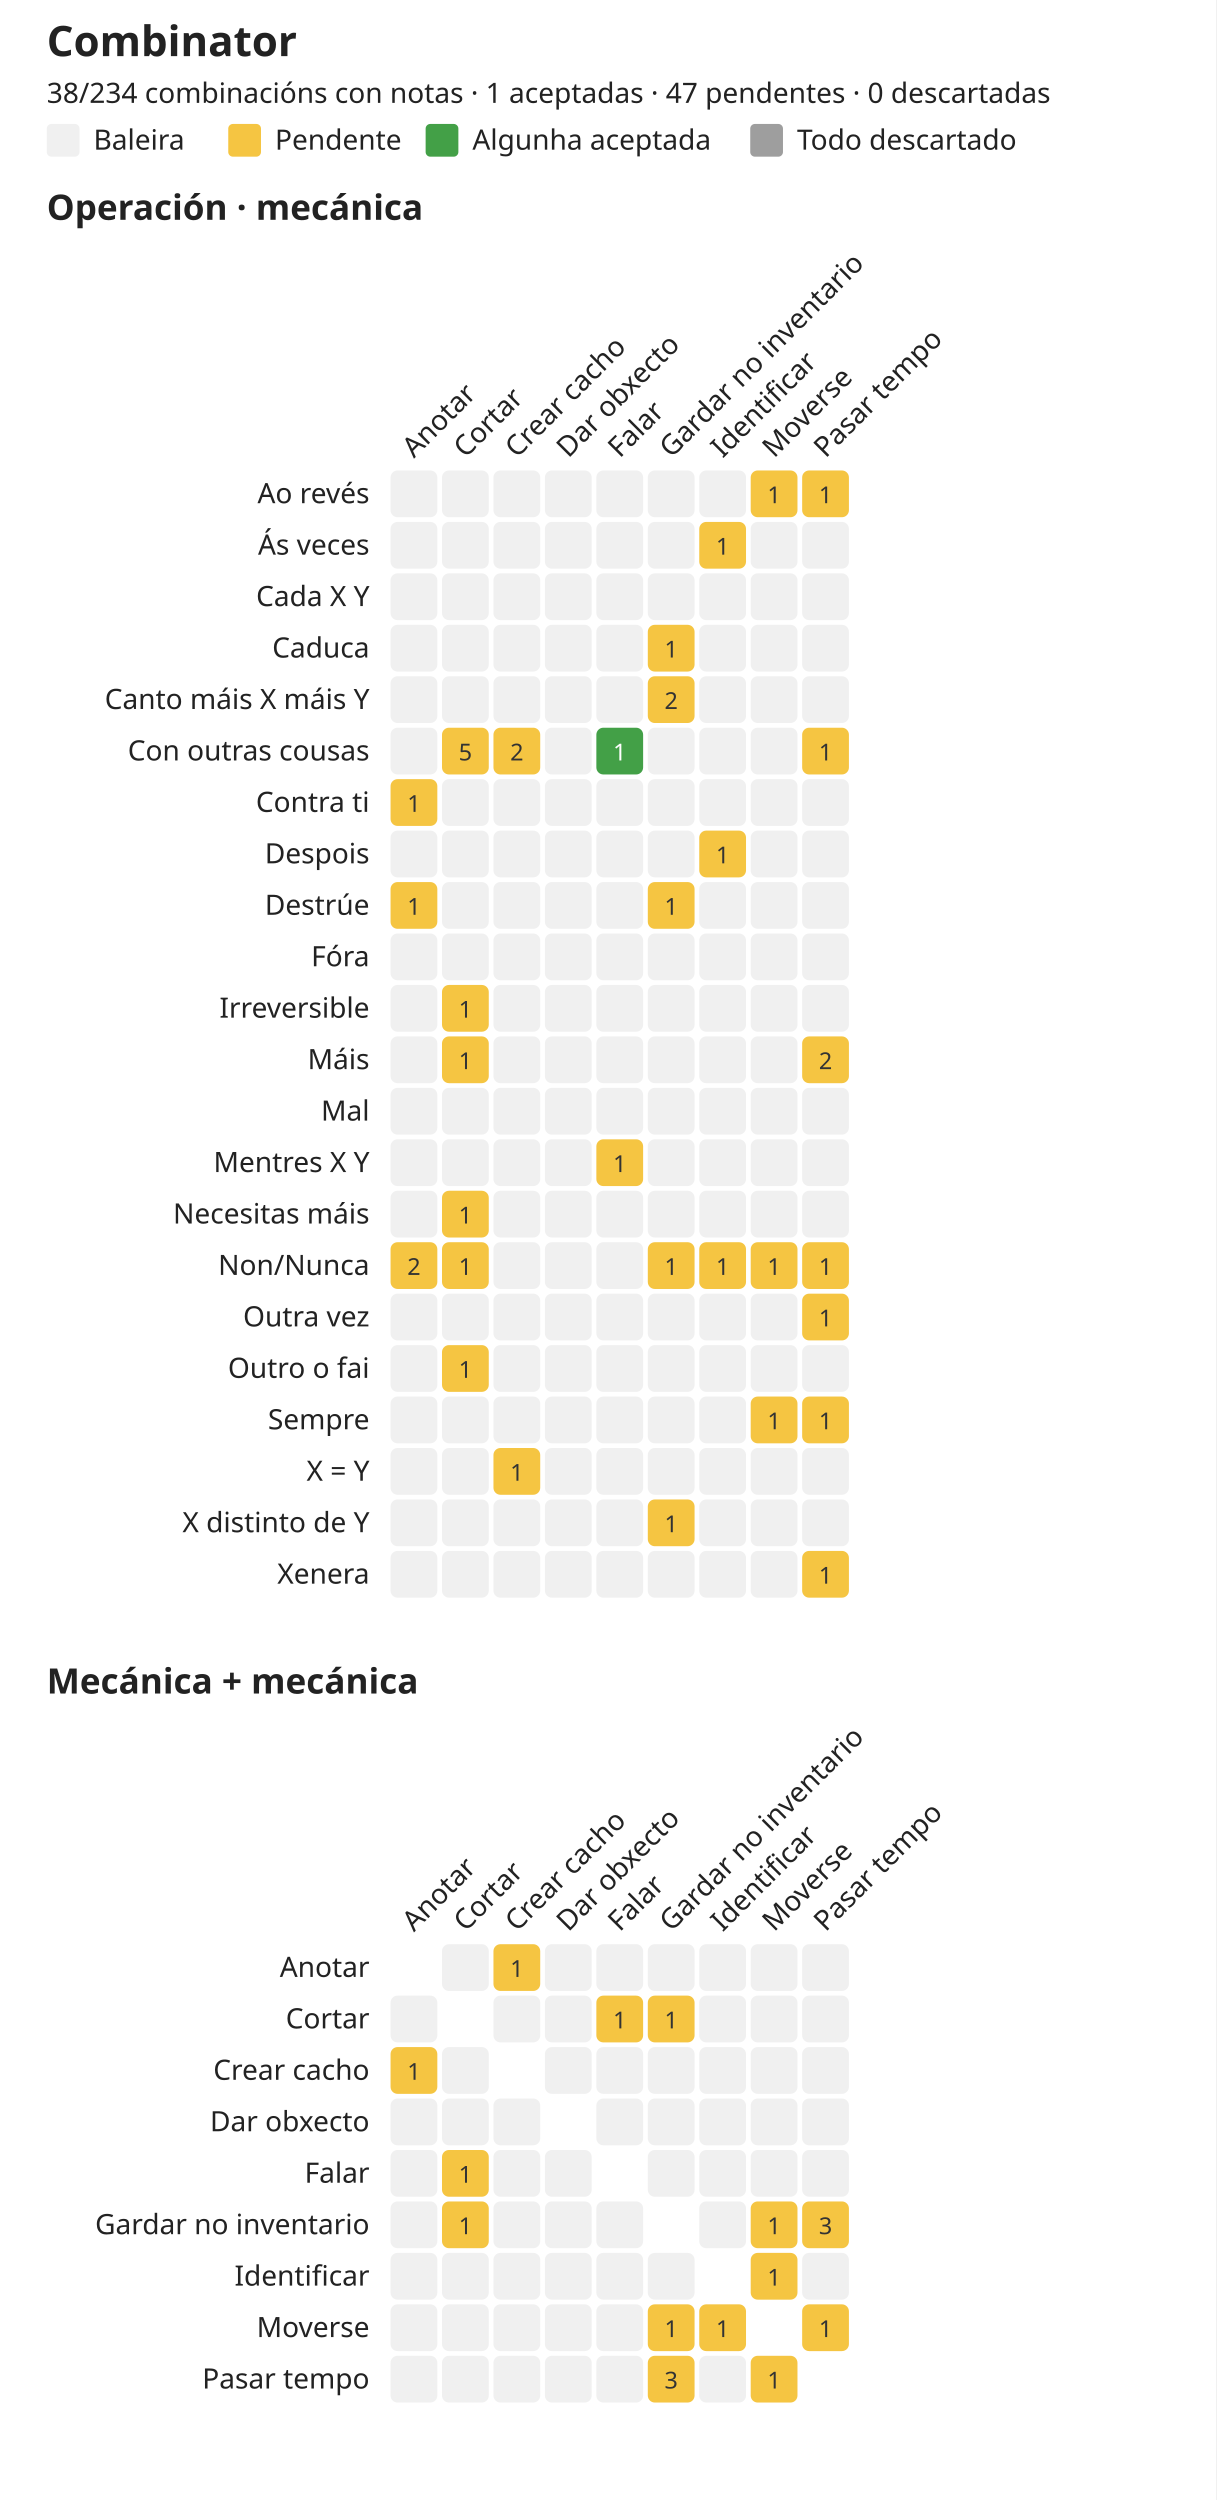
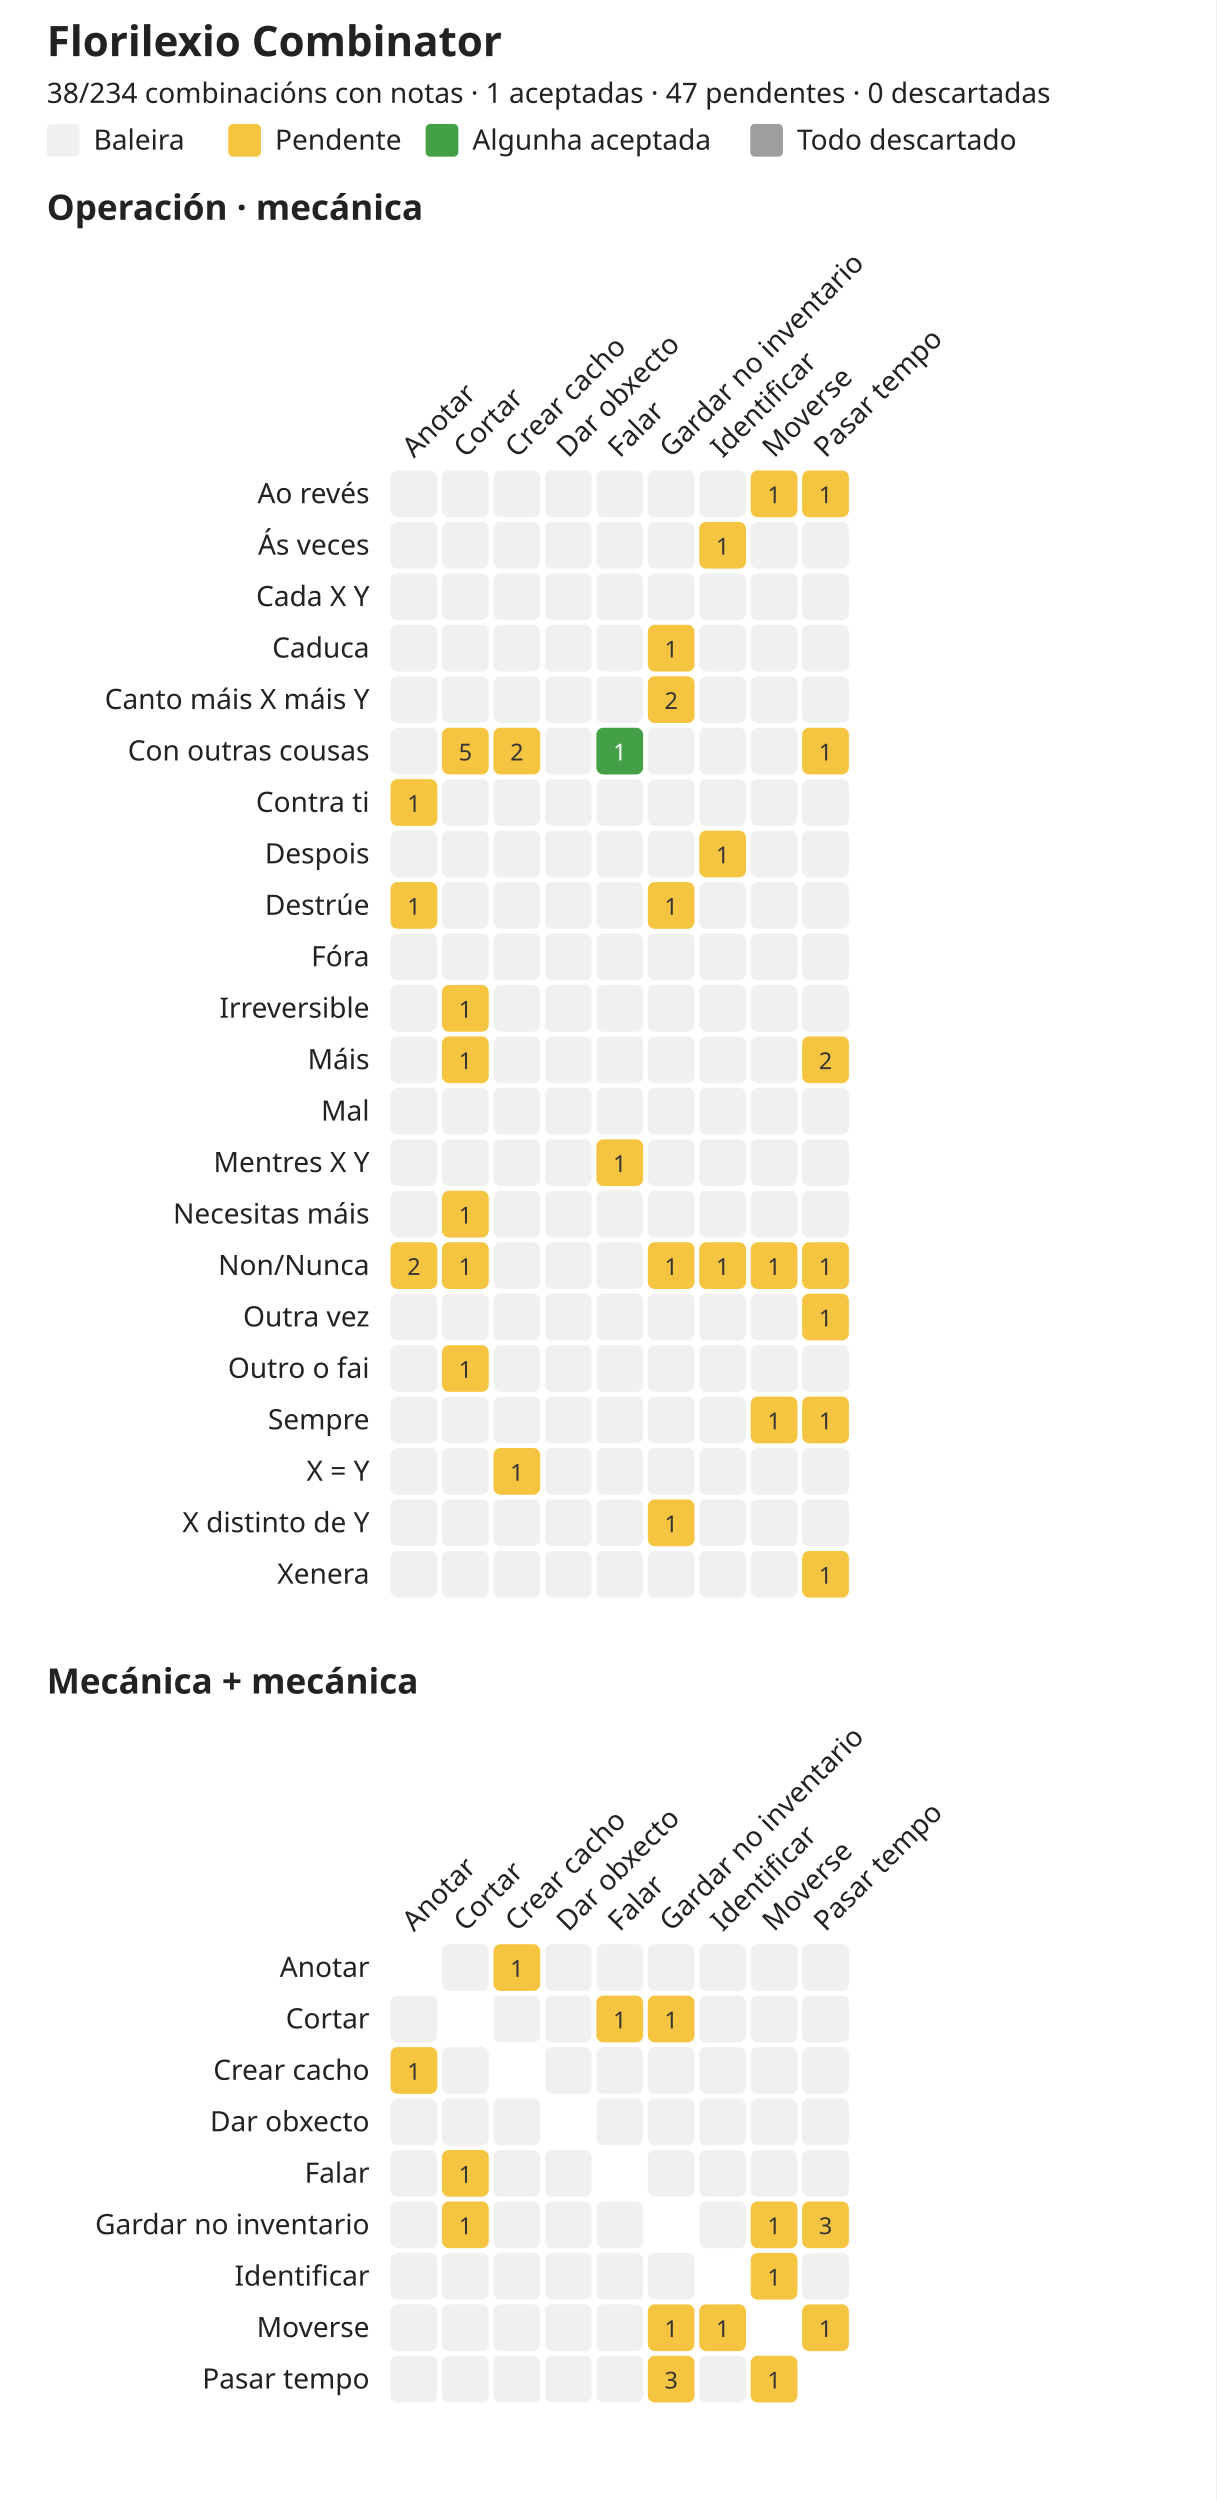
<svg xmlns="http://www.w3.org/2000/svg" width="520" height="1069" viewBox="0 0 520 1069" font-family="sans-serif" font-size="12" fill="#222">
  <rect width="100%" height="100%" fill="#fff" />
-   <text x="20" y="24" font-size="18" font-weight="bold">Combinator</text>
+   <text x="20" y="24" font-size="18" font-weight="bold">Florilexio Combinator</text>
  <text x="20" y="44">38/234 combinacións con notas · 1 aceptadas · 47 pendentes · 0 descartadas</text>
  <rect x="20" y="53" width="14" height="14" rx="2" fill="#f0f0f0" />
  <text x="40" y="64">Baleira</text>
  <rect x="97.6" y="53" width="14" height="14" rx="2" fill="#f5c542" />
  <text x="117.6" y="64">Pendente</text>
  <rect x="182" y="53" width="14" height="14" rx="2" fill="#43a047" />
  <text x="202" y="64">Algunha aceptada</text>
  <rect x="320.8" y="53" width="14" height="14" rx="2" fill="#9e9e9e" />
  <text x="340.8" y="64">Todo descartado</text>
  <text x="20" y="94" font-size="15" font-weight="bold">Operación · mecánica</text>
  <text x="177" y="196.167" transform="rotate(-45 177 196.1665)">Anotar</text>
  <text x="199" y="196.167" transform="rotate(-45 199 196.1665)">Cortar</text>
  <text x="221" y="196.167" transform="rotate(-45 221 196.1665)">Crear cacho</text>
  <text x="243" y="196.167" transform="rotate(-45 243 196.1665)">Dar obxecto</text>
  <text x="265" y="196.167" transform="rotate(-45 265 196.1665)">Falar</text>
  <text x="287" y="196.167" transform="rotate(-45 287 196.1665)">Gardar no inventario</text>
  <text x="309" y="196.167" transform="rotate(-45 309 196.1665)">Identificar</text>
  <text x="331" y="196.167" transform="rotate(-45 331 196.1665)">Moverse</text>
  <text x="353" y="196.167" transform="rotate(-45 353 196.1665)">Pasar tempo</text>
  <text x="158" y="215.167" text-anchor="end">Ao revés</text>
  <rect x="167" y="201.167" width="20" height="20" rx="3" fill="#f0f0f0" />
  <rect x="189" y="201.167" width="20" height="20" rx="3" fill="#f0f0f0" />
  <rect x="211" y="201.167" width="20" height="20" rx="3" fill="#f0f0f0" />
  <rect x="233" y="201.167" width="20" height="20" rx="3" fill="#f0f0f0" />
  <rect x="255" y="201.167" width="20" height="20" rx="3" fill="#f0f0f0" />
  <rect x="277" y="201.167" width="20" height="20" rx="3" fill="#f0f0f0" />
  <rect x="299" y="201.167" width="20" height="20" rx="3" fill="#f0f0f0" />
  <rect x="321" y="201.167" width="20" height="20" rx="3" fill="#f5c542" />
  <text x="331" y="215.167" text-anchor="middle" font-size="10" fill="#333" pointer-events="none">1</text>
  <rect x="343" y="201.167" width="20" height="20" rx="3" fill="#f5c542" />
  <text x="353" y="215.167" text-anchor="middle" font-size="10" fill="#333" pointer-events="none">1</text>
  <text x="158" y="237.167" text-anchor="end">Ás veces</text>
  <rect x="167" y="223.167" width="20" height="20" rx="3" fill="#f0f0f0" />
  <rect x="189" y="223.167" width="20" height="20" rx="3" fill="#f0f0f0" />
  <rect x="211" y="223.167" width="20" height="20" rx="3" fill="#f0f0f0" />
  <rect x="233" y="223.167" width="20" height="20" rx="3" fill="#f0f0f0" />
  <rect x="255" y="223.167" width="20" height="20" rx="3" fill="#f0f0f0" />
  <rect x="277" y="223.167" width="20" height="20" rx="3" fill="#f0f0f0" />
  <rect x="299" y="223.167" width="20" height="20" rx="3" fill="#f5c542" />
  <text x="309" y="237.167" text-anchor="middle" font-size="10" fill="#333" pointer-events="none">1</text>
  <rect x="321" y="223.167" width="20" height="20" rx="3" fill="#f0f0f0" />
  <rect x="343" y="223.167" width="20" height="20" rx="3" fill="#f0f0f0" />
  <text x="158" y="259.167" text-anchor="end">Cada X Y</text>
  <rect x="167" y="245.167" width="20" height="20" rx="3" fill="#f0f0f0" />
  <rect x="189" y="245.167" width="20" height="20" rx="3" fill="#f0f0f0" />
  <rect x="211" y="245.167" width="20" height="20" rx="3" fill="#f0f0f0" />
  <rect x="233" y="245.167" width="20" height="20" rx="3" fill="#f0f0f0" />
  <rect x="255" y="245.167" width="20" height="20" rx="3" fill="#f0f0f0" />
  <rect x="277" y="245.167" width="20" height="20" rx="3" fill="#f0f0f0" />
  <rect x="299" y="245.167" width="20" height="20" rx="3" fill="#f0f0f0" />
  <rect x="321" y="245.167" width="20" height="20" rx="3" fill="#f0f0f0" />
  <rect x="343" y="245.167" width="20" height="20" rx="3" fill="#f0f0f0" />
  <text x="158" y="281.167" text-anchor="end">Caduca</text>
  <rect x="167" y="267.167" width="20" height="20" rx="3" fill="#f0f0f0" />
  <rect x="189" y="267.167" width="20" height="20" rx="3" fill="#f0f0f0" />
  <rect x="211" y="267.167" width="20" height="20" rx="3" fill="#f0f0f0" />
  <rect x="233" y="267.167" width="20" height="20" rx="3" fill="#f0f0f0" />
  <rect x="255" y="267.167" width="20" height="20" rx="3" fill="#f0f0f0" />
  <rect x="277" y="267.167" width="20" height="20" rx="3" fill="#f5c542" />
  <text x="287" y="281.167" text-anchor="middle" font-size="10" fill="#333" pointer-events="none">1</text>
  <rect x="299" y="267.167" width="20" height="20" rx="3" fill="#f0f0f0" />
  <rect x="321" y="267.167" width="20" height="20" rx="3" fill="#f0f0f0" />
  <rect x="343" y="267.167" width="20" height="20" rx="3" fill="#f0f0f0" />
  <text x="158" y="303.167" text-anchor="end">Canto máis X máis Y</text>
  <rect x="167" y="289.167" width="20" height="20" rx="3" fill="#f0f0f0" />
  <rect x="189" y="289.167" width="20" height="20" rx="3" fill="#f0f0f0" />
  <rect x="211" y="289.167" width="20" height="20" rx="3" fill="#f0f0f0" />
  <rect x="233" y="289.167" width="20" height="20" rx="3" fill="#f0f0f0" />
  <rect x="255" y="289.167" width="20" height="20" rx="3" fill="#f0f0f0" />
  <rect x="277" y="289.167" width="20" height="20" rx="3" fill="#f5c542" />
  <text x="287" y="303.167" text-anchor="middle" font-size="10" fill="#333" pointer-events="none">2</text>
  <rect x="299" y="289.167" width="20" height="20" rx="3" fill="#f0f0f0" />
  <rect x="321" y="289.167" width="20" height="20" rx="3" fill="#f0f0f0" />
  <rect x="343" y="289.167" width="20" height="20" rx="3" fill="#f0f0f0" />
  <text x="158" y="325.167" text-anchor="end">Con outras cousas</text>
  <rect x="167" y="311.167" width="20" height="20" rx="3" fill="#f0f0f0" />
  <rect x="189" y="311.167" width="20" height="20" rx="3" fill="#f5c542" />
  <text x="199" y="325.167" text-anchor="middle" font-size="10" fill="#333" pointer-events="none">5</text>
  <rect x="211" y="311.167" width="20" height="20" rx="3" fill="#f5c542" />
  <text x="221" y="325.167" text-anchor="middle" font-size="10" fill="#333" pointer-events="none">2</text>
  <rect x="233" y="311.167" width="20" height="20" rx="3" fill="#f0f0f0" />
  <rect x="255" y="311.167" width="20" height="20" rx="3" fill="#43a047" />
  <text x="265" y="325.167" text-anchor="middle" font-size="10" fill="#fff" pointer-events="none">1</text>
  <rect x="277" y="311.167" width="20" height="20" rx="3" fill="#f0f0f0" />
  <rect x="299" y="311.167" width="20" height="20" rx="3" fill="#f0f0f0" />
  <rect x="321" y="311.167" width="20" height="20" rx="3" fill="#f0f0f0" />
  <rect x="343" y="311.167" width="20" height="20" rx="3" fill="#f5c542" />
  <text x="353" y="325.167" text-anchor="middle" font-size="10" fill="#333" pointer-events="none">1</text>
  <text x="158" y="347.167" text-anchor="end">Contra ti</text>
  <rect x="167" y="333.167" width="20" height="20" rx="3" fill="#f5c542" />
  <text x="177" y="347.167" text-anchor="middle" font-size="10" fill="#333" pointer-events="none">1</text>
  <rect x="189" y="333.167" width="20" height="20" rx="3" fill="#f0f0f0" />
  <rect x="211" y="333.167" width="20" height="20" rx="3" fill="#f0f0f0" />
  <rect x="233" y="333.167" width="20" height="20" rx="3" fill="#f0f0f0" />
  <rect x="255" y="333.167" width="20" height="20" rx="3" fill="#f0f0f0" />
  <rect x="277" y="333.167" width="20" height="20" rx="3" fill="#f0f0f0" />
  <rect x="299" y="333.167" width="20" height="20" rx="3" fill="#f0f0f0" />
  <rect x="321" y="333.167" width="20" height="20" rx="3" fill="#f0f0f0" />
  <rect x="343" y="333.167" width="20" height="20" rx="3" fill="#f0f0f0" />
  <text x="158" y="369.167" text-anchor="end">Despois</text>
  <rect x="167" y="355.167" width="20" height="20" rx="3" fill="#f0f0f0" />
  <rect x="189" y="355.167" width="20" height="20" rx="3" fill="#f0f0f0" />
  <rect x="211" y="355.167" width="20" height="20" rx="3" fill="#f0f0f0" />
  <rect x="233" y="355.167" width="20" height="20" rx="3" fill="#f0f0f0" />
  <rect x="255" y="355.167" width="20" height="20" rx="3" fill="#f0f0f0" />
  <rect x="277" y="355.167" width="20" height="20" rx="3" fill="#f0f0f0" />
  <rect x="299" y="355.167" width="20" height="20" rx="3" fill="#f5c542" />
  <text x="309" y="369.167" text-anchor="middle" font-size="10" fill="#333" pointer-events="none">1</text>
  <rect x="321" y="355.167" width="20" height="20" rx="3" fill="#f0f0f0" />
  <rect x="343" y="355.167" width="20" height="20" rx="3" fill="#f0f0f0" />
  <text x="158" y="391.167" text-anchor="end">Destrúe</text>
  <rect x="167" y="377.167" width="20" height="20" rx="3" fill="#f5c542" />
  <text x="177" y="391.167" text-anchor="middle" font-size="10" fill="#333" pointer-events="none">1</text>
  <rect x="189" y="377.167" width="20" height="20" rx="3" fill="#f0f0f0" />
  <rect x="211" y="377.167" width="20" height="20" rx="3" fill="#f0f0f0" />
  <rect x="233" y="377.167" width="20" height="20" rx="3" fill="#f0f0f0" />
  <rect x="255" y="377.167" width="20" height="20" rx="3" fill="#f0f0f0" />
  <rect x="277" y="377.167" width="20" height="20" rx="3" fill="#f5c542" />
  <text x="287" y="391.167" text-anchor="middle" font-size="10" fill="#333" pointer-events="none">1</text>
  <rect x="299" y="377.167" width="20" height="20" rx="3" fill="#f0f0f0" />
  <rect x="321" y="377.167" width="20" height="20" rx="3" fill="#f0f0f0" />
  <rect x="343" y="377.167" width="20" height="20" rx="3" fill="#f0f0f0" />
  <text x="158" y="413.167" text-anchor="end">Fóra</text>
  <rect x="167" y="399.167" width="20" height="20" rx="3" fill="#f0f0f0" />
  <rect x="189" y="399.167" width="20" height="20" rx="3" fill="#f0f0f0" />
  <rect x="211" y="399.167" width="20" height="20" rx="3" fill="#f0f0f0" />
  <rect x="233" y="399.167" width="20" height="20" rx="3" fill="#f0f0f0" />
  <rect x="255" y="399.167" width="20" height="20" rx="3" fill="#f0f0f0" />
  <rect x="277" y="399.167" width="20" height="20" rx="3" fill="#f0f0f0" />
  <rect x="299" y="399.167" width="20" height="20" rx="3" fill="#f0f0f0" />
  <rect x="321" y="399.167" width="20" height="20" rx="3" fill="#f0f0f0" />
  <rect x="343" y="399.167" width="20" height="20" rx="3" fill="#f0f0f0" />
  <text x="158" y="435.167" text-anchor="end">Irreversible</text>
  <rect x="167" y="421.167" width="20" height="20" rx="3" fill="#f0f0f0" />
  <rect x="189" y="421.167" width="20" height="20" rx="3" fill="#f5c542" />
  <text x="199" y="435.167" text-anchor="middle" font-size="10" fill="#333" pointer-events="none">1</text>
  <rect x="211" y="421.167" width="20" height="20" rx="3" fill="#f0f0f0" />
  <rect x="233" y="421.167" width="20" height="20" rx="3" fill="#f0f0f0" />
  <rect x="255" y="421.167" width="20" height="20" rx="3" fill="#f0f0f0" />
  <rect x="277" y="421.167" width="20" height="20" rx="3" fill="#f0f0f0" />
  <rect x="299" y="421.167" width="20" height="20" rx="3" fill="#f0f0f0" />
  <rect x="321" y="421.167" width="20" height="20" rx="3" fill="#f0f0f0" />
  <rect x="343" y="421.167" width="20" height="20" rx="3" fill="#f0f0f0" />
  <text x="158" y="457.167" text-anchor="end">Máis</text>
  <rect x="167" y="443.167" width="20" height="20" rx="3" fill="#f0f0f0" />
  <rect x="189" y="443.167" width="20" height="20" rx="3" fill="#f5c542" />
  <text x="199" y="457.167" text-anchor="middle" font-size="10" fill="#333" pointer-events="none">1</text>
  <rect x="211" y="443.167" width="20" height="20" rx="3" fill="#f0f0f0" />
  <rect x="233" y="443.167" width="20" height="20" rx="3" fill="#f0f0f0" />
  <rect x="255" y="443.167" width="20" height="20" rx="3" fill="#f0f0f0" />
  <rect x="277" y="443.167" width="20" height="20" rx="3" fill="#f0f0f0" />
  <rect x="299" y="443.167" width="20" height="20" rx="3" fill="#f0f0f0" />
  <rect x="321" y="443.167" width="20" height="20" rx="3" fill="#f0f0f0" />
  <rect x="343" y="443.167" width="20" height="20" rx="3" fill="#f5c542" />
  <text x="353" y="457.167" text-anchor="middle" font-size="10" fill="#333" pointer-events="none">2</text>
  <text x="158" y="479.167" text-anchor="end">Mal</text>
  <rect x="167" y="465.167" width="20" height="20" rx="3" fill="#f0f0f0" />
  <rect x="189" y="465.167" width="20" height="20" rx="3" fill="#f0f0f0" />
  <rect x="211" y="465.167" width="20" height="20" rx="3" fill="#f0f0f0" />
  <rect x="233" y="465.167" width="20" height="20" rx="3" fill="#f0f0f0" />
  <rect x="255" y="465.167" width="20" height="20" rx="3" fill="#f0f0f0" />
  <rect x="277" y="465.167" width="20" height="20" rx="3" fill="#f0f0f0" />
  <rect x="299" y="465.167" width="20" height="20" rx="3" fill="#f0f0f0" />
  <rect x="321" y="465.167" width="20" height="20" rx="3" fill="#f0f0f0" />
  <rect x="343" y="465.167" width="20" height="20" rx="3" fill="#f0f0f0" />
  <text x="158" y="501.167" text-anchor="end">Mentres X Y</text>
  <rect x="167" y="487.167" width="20" height="20" rx="3" fill="#f0f0f0" />
  <rect x="189" y="487.167" width="20" height="20" rx="3" fill="#f0f0f0" />
  <rect x="211" y="487.167" width="20" height="20" rx="3" fill="#f0f0f0" />
  <rect x="233" y="487.167" width="20" height="20" rx="3" fill="#f0f0f0" />
  <rect x="255" y="487.167" width="20" height="20" rx="3" fill="#f5c542" />
  <text x="265" y="501.167" text-anchor="middle" font-size="10" fill="#333" pointer-events="none">1</text>
  <rect x="277" y="487.167" width="20" height="20" rx="3" fill="#f0f0f0" />
  <rect x="299" y="487.167" width="20" height="20" rx="3" fill="#f0f0f0" />
  <rect x="321" y="487.167" width="20" height="20" rx="3" fill="#f0f0f0" />
  <rect x="343" y="487.167" width="20" height="20" rx="3" fill="#f0f0f0" />
  <text x="158" y="523.167" text-anchor="end">Necesitas máis</text>
  <rect x="167" y="509.167" width="20" height="20" rx="3" fill="#f0f0f0" />
  <rect x="189" y="509.167" width="20" height="20" rx="3" fill="#f5c542" />
  <text x="199" y="523.167" text-anchor="middle" font-size="10" fill="#333" pointer-events="none">1</text>
  <rect x="211" y="509.167" width="20" height="20" rx="3" fill="#f0f0f0" />
  <rect x="233" y="509.167" width="20" height="20" rx="3" fill="#f0f0f0" />
  <rect x="255" y="509.167" width="20" height="20" rx="3" fill="#f0f0f0" />
  <rect x="277" y="509.167" width="20" height="20" rx="3" fill="#f0f0f0" />
  <rect x="299" y="509.167" width="20" height="20" rx="3" fill="#f0f0f0" />
  <rect x="321" y="509.167" width="20" height="20" rx="3" fill="#f0f0f0" />
  <rect x="343" y="509.167" width="20" height="20" rx="3" fill="#f0f0f0" />
  <text x="158" y="545.167" text-anchor="end">Non/Nunca</text>
  <rect x="167" y="531.167" width="20" height="20" rx="3" fill="#f5c542" />
  <text x="177" y="545.167" text-anchor="middle" font-size="10" fill="#333" pointer-events="none">2</text>
  <rect x="189" y="531.167" width="20" height="20" rx="3" fill="#f5c542" />
  <text x="199" y="545.167" text-anchor="middle" font-size="10" fill="#333" pointer-events="none">1</text>
  <rect x="211" y="531.167" width="20" height="20" rx="3" fill="#f0f0f0" />
  <rect x="233" y="531.167" width="20" height="20" rx="3" fill="#f0f0f0" />
  <rect x="255" y="531.167" width="20" height="20" rx="3" fill="#f0f0f0" />
  <rect x="277" y="531.167" width="20" height="20" rx="3" fill="#f5c542" />
  <text x="287" y="545.167" text-anchor="middle" font-size="10" fill="#333" pointer-events="none">1</text>
  <rect x="299" y="531.167" width="20" height="20" rx="3" fill="#f5c542" />
  <text x="309" y="545.167" text-anchor="middle" font-size="10" fill="#333" pointer-events="none">1</text>
  <rect x="321" y="531.167" width="20" height="20" rx="3" fill="#f5c542" />
  <text x="331" y="545.167" text-anchor="middle" font-size="10" fill="#333" pointer-events="none">1</text>
  <rect x="343" y="531.167" width="20" height="20" rx="3" fill="#f5c542" />
  <text x="353" y="545.167" text-anchor="middle" font-size="10" fill="#333" pointer-events="none">1</text>
  <text x="158" y="567.167" text-anchor="end">Outra vez</text>
  <rect x="167" y="553.167" width="20" height="20" rx="3" fill="#f0f0f0" />
  <rect x="189" y="553.167" width="20" height="20" rx="3" fill="#f0f0f0" />
  <rect x="211" y="553.167" width="20" height="20" rx="3" fill="#f0f0f0" />
  <rect x="233" y="553.167" width="20" height="20" rx="3" fill="#f0f0f0" />
  <rect x="255" y="553.167" width="20" height="20" rx="3" fill="#f0f0f0" />
  <rect x="277" y="553.167" width="20" height="20" rx="3" fill="#f0f0f0" />
  <rect x="299" y="553.167" width="20" height="20" rx="3" fill="#f0f0f0" />
  <rect x="321" y="553.167" width="20" height="20" rx="3" fill="#f0f0f0" />
  <rect x="343" y="553.167" width="20" height="20" rx="3" fill="#f5c542" />
  <text x="353" y="567.167" text-anchor="middle" font-size="10" fill="#333" pointer-events="none">1</text>
  <text x="158" y="589.167" text-anchor="end">Outro o fai</text>
  <rect x="167" y="575.167" width="20" height="20" rx="3" fill="#f0f0f0" />
  <rect x="189" y="575.167" width="20" height="20" rx="3" fill="#f5c542" />
  <text x="199" y="589.167" text-anchor="middle" font-size="10" fill="#333" pointer-events="none">1</text>
  <rect x="211" y="575.167" width="20" height="20" rx="3" fill="#f0f0f0" />
  <rect x="233" y="575.167" width="20" height="20" rx="3" fill="#f0f0f0" />
  <rect x="255" y="575.167" width="20" height="20" rx="3" fill="#f0f0f0" />
  <rect x="277" y="575.167" width="20" height="20" rx="3" fill="#f0f0f0" />
  <rect x="299" y="575.167" width="20" height="20" rx="3" fill="#f0f0f0" />
  <rect x="321" y="575.167" width="20" height="20" rx="3" fill="#f0f0f0" />
  <rect x="343" y="575.167" width="20" height="20" rx="3" fill="#f0f0f0" />
  <text x="158" y="611.167" text-anchor="end">Sempre</text>
  <rect x="167" y="597.167" width="20" height="20" rx="3" fill="#f0f0f0" />
  <rect x="189" y="597.167" width="20" height="20" rx="3" fill="#f0f0f0" />
  <rect x="211" y="597.167" width="20" height="20" rx="3" fill="#f0f0f0" />
  <rect x="233" y="597.167" width="20" height="20" rx="3" fill="#f0f0f0" />
  <rect x="255" y="597.167" width="20" height="20" rx="3" fill="#f0f0f0" />
  <rect x="277" y="597.167" width="20" height="20" rx="3" fill="#f0f0f0" />
  <rect x="299" y="597.167" width="20" height="20" rx="3" fill="#f0f0f0" />
  <rect x="321" y="597.167" width="20" height="20" rx="3" fill="#f5c542" />
  <text x="331" y="611.167" text-anchor="middle" font-size="10" fill="#333" pointer-events="none">1</text>
  <rect x="343" y="597.167" width="20" height="20" rx="3" fill="#f5c542" />
  <text x="353" y="611.167" text-anchor="middle" font-size="10" fill="#333" pointer-events="none">1</text>
  <text x="158" y="633.167" text-anchor="end">X = Y</text>
  <rect x="167" y="619.167" width="20" height="20" rx="3" fill="#f0f0f0" />
  <rect x="189" y="619.167" width="20" height="20" rx="3" fill="#f0f0f0" />
  <rect x="211" y="619.167" width="20" height="20" rx="3" fill="#f5c542" />
  <text x="221" y="633.167" text-anchor="middle" font-size="10" fill="#333" pointer-events="none">1</text>
  <rect x="233" y="619.167" width="20" height="20" rx="3" fill="#f0f0f0" />
  <rect x="255" y="619.167" width="20" height="20" rx="3" fill="#f0f0f0" />
  <rect x="277" y="619.167" width="20" height="20" rx="3" fill="#f0f0f0" />
  <rect x="299" y="619.167" width="20" height="20" rx="3" fill="#f0f0f0" />
  <rect x="321" y="619.167" width="20" height="20" rx="3" fill="#f0f0f0" />
  <rect x="343" y="619.167" width="20" height="20" rx="3" fill="#f0f0f0" />
  <text x="158" y="655.167" text-anchor="end">X distinto de Y</text>
  <rect x="167" y="641.167" width="20" height="20" rx="3" fill="#f0f0f0" />
  <rect x="189" y="641.167" width="20" height="20" rx="3" fill="#f0f0f0" />
  <rect x="211" y="641.167" width="20" height="20" rx="3" fill="#f0f0f0" />
  <rect x="233" y="641.167" width="20" height="20" rx="3" fill="#f0f0f0" />
  <rect x="255" y="641.167" width="20" height="20" rx="3" fill="#f0f0f0" />
  <rect x="277" y="641.167" width="20" height="20" rx="3" fill="#f5c542" />
  <text x="287" y="655.167" text-anchor="middle" font-size="10" fill="#333" pointer-events="none">1</text>
  <rect x="299" y="641.167" width="20" height="20" rx="3" fill="#f0f0f0" />
  <rect x="321" y="641.167" width="20" height="20" rx="3" fill="#f0f0f0" />
  <rect x="343" y="641.167" width="20" height="20" rx="3" fill="#f0f0f0" />
  <text x="158" y="677.167" text-anchor="end">Xenera</text>
  <rect x="167" y="663.167" width="20" height="20" rx="3" fill="#f0f0f0" />
  <rect x="189" y="663.167" width="20" height="20" rx="3" fill="#f0f0f0" />
  <rect x="211" y="663.167" width="20" height="20" rx="3" fill="#f0f0f0" />
  <rect x="233" y="663.167" width="20" height="20" rx="3" fill="#f0f0f0" />
  <rect x="255" y="663.167" width="20" height="20" rx="3" fill="#f0f0f0" />
  <rect x="277" y="663.167" width="20" height="20" rx="3" fill="#f0f0f0" />
  <rect x="299" y="663.167" width="20" height="20" rx="3" fill="#f0f0f0" />
  <rect x="321" y="663.167" width="20" height="20" rx="3" fill="#f0f0f0" />
  <rect x="343" y="663.167" width="20" height="20" rx="3" fill="#f5c542" />
  <text x="353" y="677.167" text-anchor="middle" font-size="10" fill="#333" pointer-events="none">1</text>
  <text x="20" y="724.167" font-size="15" font-weight="bold">Mecánica + mecánica</text>
  <text x="177" y="826.333" transform="rotate(-45 177 826.333)">Anotar</text>
  <text x="199" y="826.333" transform="rotate(-45 199 826.333)">Cortar</text>
  <text x="221" y="826.333" transform="rotate(-45 221 826.333)">Crear cacho</text>
  <text x="243" y="826.333" transform="rotate(-45 243 826.333)">Dar obxecto</text>
  <text x="265" y="826.333" transform="rotate(-45 265 826.333)">Falar</text>
  <text x="287" y="826.333" transform="rotate(-45 287 826.333)">Gardar no inventario</text>
  <text x="309" y="826.333" transform="rotate(-45 309 826.333)">Identificar</text>
  <text x="331" y="826.333" transform="rotate(-45 331 826.333)">Moverse</text>
  <text x="353" y="826.333" transform="rotate(-45 353 826.333)">Pasar tempo</text>
  <text x="158" y="845.333" text-anchor="end">Anotar</text>
  <rect x="189" y="831.333" width="20" height="20" rx="3" fill="#f0f0f0" />
  <rect x="211" y="831.333" width="20" height="20" rx="3" fill="#f5c542" />
  <text x="221" y="845.333" text-anchor="middle" font-size="10" fill="#333" pointer-events="none">1</text>
  <rect x="233" y="831.333" width="20" height="20" rx="3" fill="#f0f0f0" />
  <rect x="255" y="831.333" width="20" height="20" rx="3" fill="#f0f0f0" />
  <rect x="277" y="831.333" width="20" height="20" rx="3" fill="#f0f0f0" />
  <rect x="299" y="831.333" width="20" height="20" rx="3" fill="#f0f0f0" />
  <rect x="321" y="831.333" width="20" height="20" rx="3" fill="#f0f0f0" />
  <rect x="343" y="831.333" width="20" height="20" rx="3" fill="#f0f0f0" />
  <text x="158" y="867.333" text-anchor="end">Cortar</text>
  <rect x="167" y="853.333" width="20" height="20" rx="3" fill="#f0f0f0" />
  <rect x="211" y="853.333" width="20" height="20" rx="3" fill="#f0f0f0" />
  <rect x="233" y="853.333" width="20" height="20" rx="3" fill="#f0f0f0" />
  <rect x="255" y="853.333" width="20" height="20" rx="3" fill="#f5c542" />
  <text x="265" y="867.333" text-anchor="middle" font-size="10" fill="#333" pointer-events="none">1</text>
  <rect x="277" y="853.333" width="20" height="20" rx="3" fill="#f5c542" />
  <text x="287" y="867.333" text-anchor="middle" font-size="10" fill="#333" pointer-events="none">1</text>
  <rect x="299" y="853.333" width="20" height="20" rx="3" fill="#f0f0f0" />
  <rect x="321" y="853.333" width="20" height="20" rx="3" fill="#f0f0f0" />
  <rect x="343" y="853.333" width="20" height="20" rx="3" fill="#f0f0f0" />
  <text x="158" y="889.333" text-anchor="end">Crear cacho</text>
  <rect x="167" y="875.333" width="20" height="20" rx="3" fill="#f5c542" />
  <text x="177" y="889.333" text-anchor="middle" font-size="10" fill="#333" pointer-events="none">1</text>
  <rect x="189" y="875.333" width="20" height="20" rx="3" fill="#f0f0f0" />
  <rect x="233" y="875.333" width="20" height="20" rx="3" fill="#f0f0f0" />
  <rect x="255" y="875.333" width="20" height="20" rx="3" fill="#f0f0f0" />
  <rect x="277" y="875.333" width="20" height="20" rx="3" fill="#f0f0f0" />
  <rect x="299" y="875.333" width="20" height="20" rx="3" fill="#f0f0f0" />
  <rect x="321" y="875.333" width="20" height="20" rx="3" fill="#f0f0f0" />
  <rect x="343" y="875.333" width="20" height="20" rx="3" fill="#f0f0f0" />
  <text x="158" y="911.333" text-anchor="end">Dar obxecto</text>
  <rect x="167" y="897.333" width="20" height="20" rx="3" fill="#f0f0f0" />
  <rect x="189" y="897.333" width="20" height="20" rx="3" fill="#f0f0f0" />
  <rect x="211" y="897.333" width="20" height="20" rx="3" fill="#f0f0f0" />
  <rect x="255" y="897.333" width="20" height="20" rx="3" fill="#f0f0f0" />
  <rect x="277" y="897.333" width="20" height="20" rx="3" fill="#f0f0f0" />
  <rect x="299" y="897.333" width="20" height="20" rx="3" fill="#f0f0f0" />
  <rect x="321" y="897.333" width="20" height="20" rx="3" fill="#f0f0f0" />
  <rect x="343" y="897.333" width="20" height="20" rx="3" fill="#f0f0f0" />
  <text x="158" y="933.333" text-anchor="end">Falar</text>
  <rect x="167" y="919.333" width="20" height="20" rx="3" fill="#f0f0f0" />
  <rect x="189" y="919.333" width="20" height="20" rx="3" fill="#f5c542" />
  <text x="199" y="933.333" text-anchor="middle" font-size="10" fill="#333" pointer-events="none">1</text>
  <rect x="211" y="919.333" width="20" height="20" rx="3" fill="#f0f0f0" />
  <rect x="233" y="919.333" width="20" height="20" rx="3" fill="#f0f0f0" />
  <rect x="277" y="919.333" width="20" height="20" rx="3" fill="#f0f0f0" />
  <rect x="299" y="919.333" width="20" height="20" rx="3" fill="#f0f0f0" />
  <rect x="321" y="919.333" width="20" height="20" rx="3" fill="#f0f0f0" />
  <rect x="343" y="919.333" width="20" height="20" rx="3" fill="#f0f0f0" />
  <text x="158" y="955.333" text-anchor="end">Gardar no inventario</text>
  <rect x="167" y="941.333" width="20" height="20" rx="3" fill="#f0f0f0" />
  <rect x="189" y="941.333" width="20" height="20" rx="3" fill="#f5c542" />
  <text x="199" y="955.333" text-anchor="middle" font-size="10" fill="#333" pointer-events="none">1</text>
  <rect x="211" y="941.333" width="20" height="20" rx="3" fill="#f0f0f0" />
  <rect x="233" y="941.333" width="20" height="20" rx="3" fill="#f0f0f0" />
  <rect x="255" y="941.333" width="20" height="20" rx="3" fill="#f0f0f0" />
  <rect x="299" y="941.333" width="20" height="20" rx="3" fill="#f0f0f0" />
  <rect x="321" y="941.333" width="20" height="20" rx="3" fill="#f5c542" />
  <text x="331" y="955.333" text-anchor="middle" font-size="10" fill="#333" pointer-events="none">1</text>
  <rect x="343" y="941.333" width="20" height="20" rx="3" fill="#f5c542" />
  <text x="353" y="955.333" text-anchor="middle" font-size="10" fill="#333" pointer-events="none">3</text>
  <text x="158" y="977.333" text-anchor="end">Identificar</text>
  <rect x="167" y="963.333" width="20" height="20" rx="3" fill="#f0f0f0" />
  <rect x="189" y="963.333" width="20" height="20" rx="3" fill="#f0f0f0" />
  <rect x="211" y="963.333" width="20" height="20" rx="3" fill="#f0f0f0" />
  <rect x="233" y="963.333" width="20" height="20" rx="3" fill="#f0f0f0" />
  <rect x="255" y="963.333" width="20" height="20" rx="3" fill="#f0f0f0" />
  <rect x="277" y="963.333" width="20" height="20" rx="3" fill="#f0f0f0" />
  <rect x="321" y="963.333" width="20" height="20" rx="3" fill="#f5c542" />
  <text x="331" y="977.333" text-anchor="middle" font-size="10" fill="#333" pointer-events="none">1</text>
  <rect x="343" y="963.333" width="20" height="20" rx="3" fill="#f0f0f0" />
  <text x="158" y="999.333" text-anchor="end">Moverse</text>
  <rect x="167" y="985.333" width="20" height="20" rx="3" fill="#f0f0f0" />
  <rect x="189" y="985.333" width="20" height="20" rx="3" fill="#f0f0f0" />
  <rect x="211" y="985.333" width="20" height="20" rx="3" fill="#f0f0f0" />
  <rect x="233" y="985.333" width="20" height="20" rx="3" fill="#f0f0f0" />
  <rect x="255" y="985.333" width="20" height="20" rx="3" fill="#f0f0f0" />
  <rect x="277" y="985.333" width="20" height="20" rx="3" fill="#f5c542" />
  <text x="287" y="999.333" text-anchor="middle" font-size="10" fill="#333" pointer-events="none">1</text>
  <rect x="299" y="985.333" width="20" height="20" rx="3" fill="#f5c542" />
  <text x="309" y="999.333" text-anchor="middle" font-size="10" fill="#333" pointer-events="none">1</text>
  <rect x="343" y="985.333" width="20" height="20" rx="3" fill="#f5c542" />
  <text x="353" y="999.333" text-anchor="middle" font-size="10" fill="#333" pointer-events="none">1</text>
  <text x="158" y="1021.333" text-anchor="end">Pasar tempo</text>
  <rect x="167" y="1007.333" width="20" height="20" rx="3" fill="#f0f0f0" />
  <rect x="189" y="1007.333" width="20" height="20" rx="3" fill="#f0f0f0" />
  <rect x="211" y="1007.333" width="20" height="20" rx="3" fill="#f0f0f0" />
  <rect x="233" y="1007.333" width="20" height="20" rx="3" fill="#f0f0f0" />
  <rect x="255" y="1007.333" width="20" height="20" rx="3" fill="#f0f0f0" />
  <rect x="277" y="1007.333" width="20" height="20" rx="3" fill="#f5c542" />
  <text x="287" y="1021.333" text-anchor="middle" font-size="10" fill="#333" pointer-events="none">3</text>
  <rect x="299" y="1007.333" width="20" height="20" rx="3" fill="#f0f0f0" />
  <rect x="321" y="1007.333" width="20" height="20" rx="3" fill="#f5c542" />
  <text x="331" y="1021.333" text-anchor="middle" font-size="10" fill="#333" pointer-events="none">1</text>
</svg>
